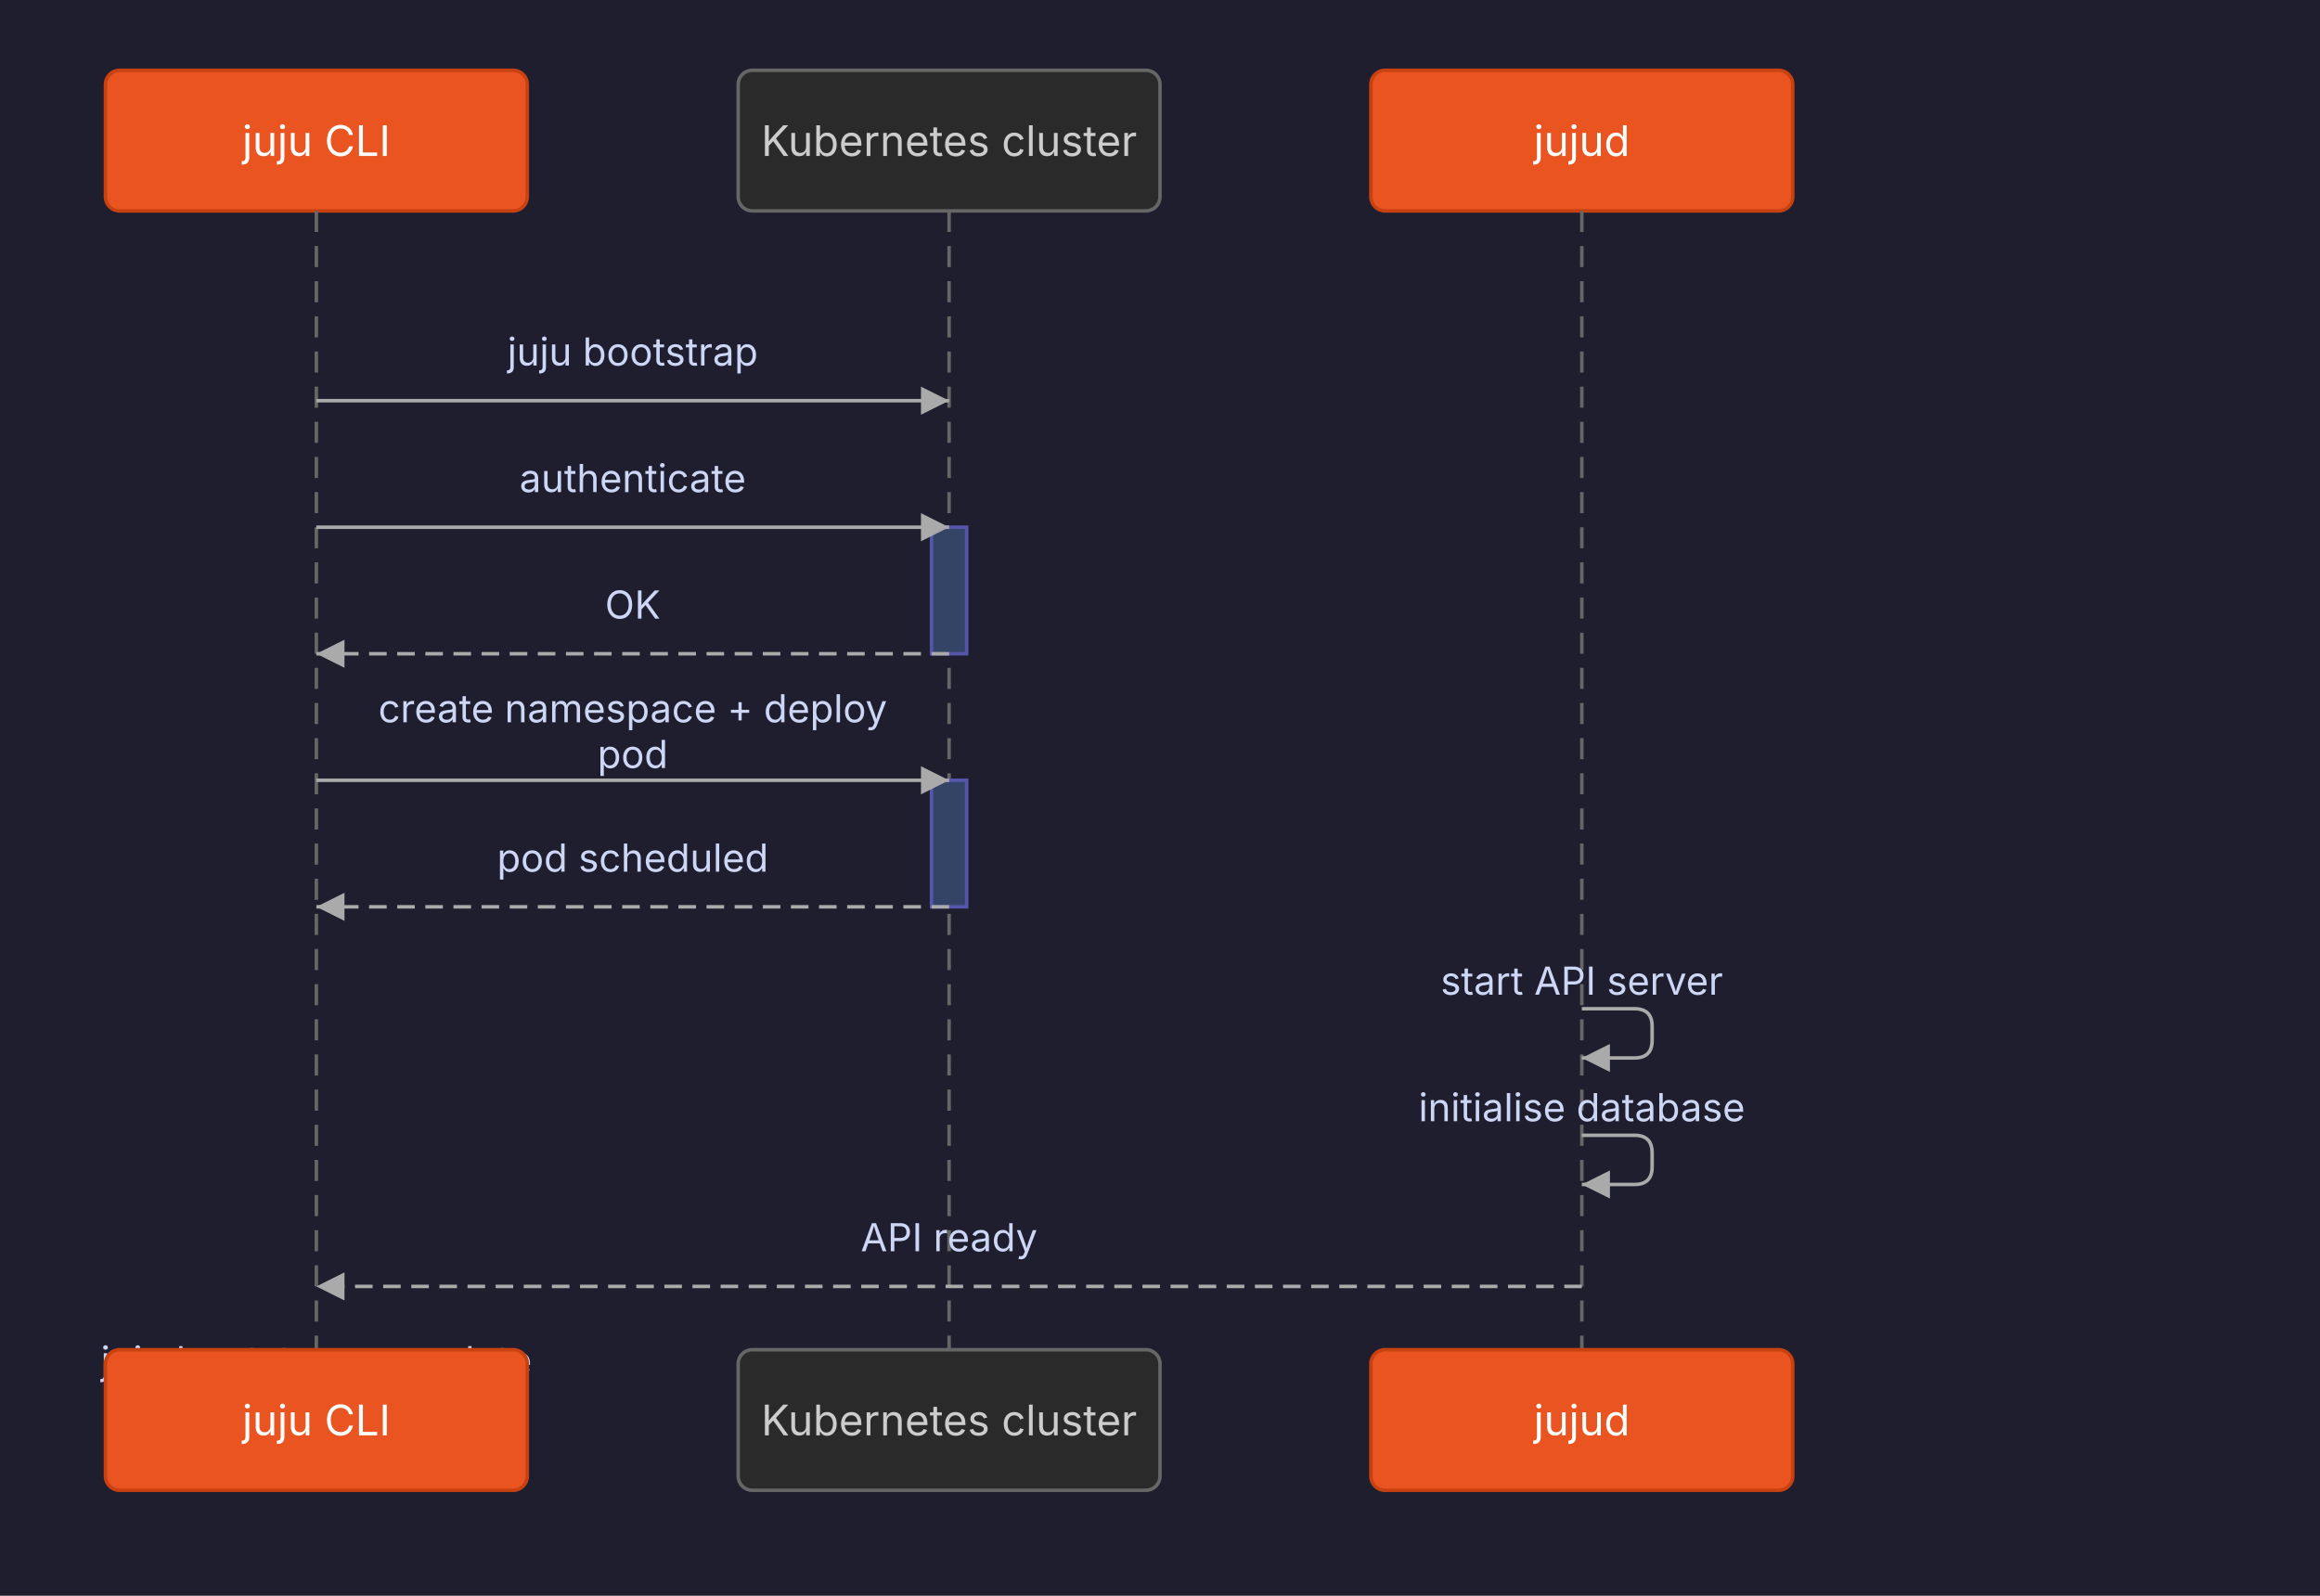
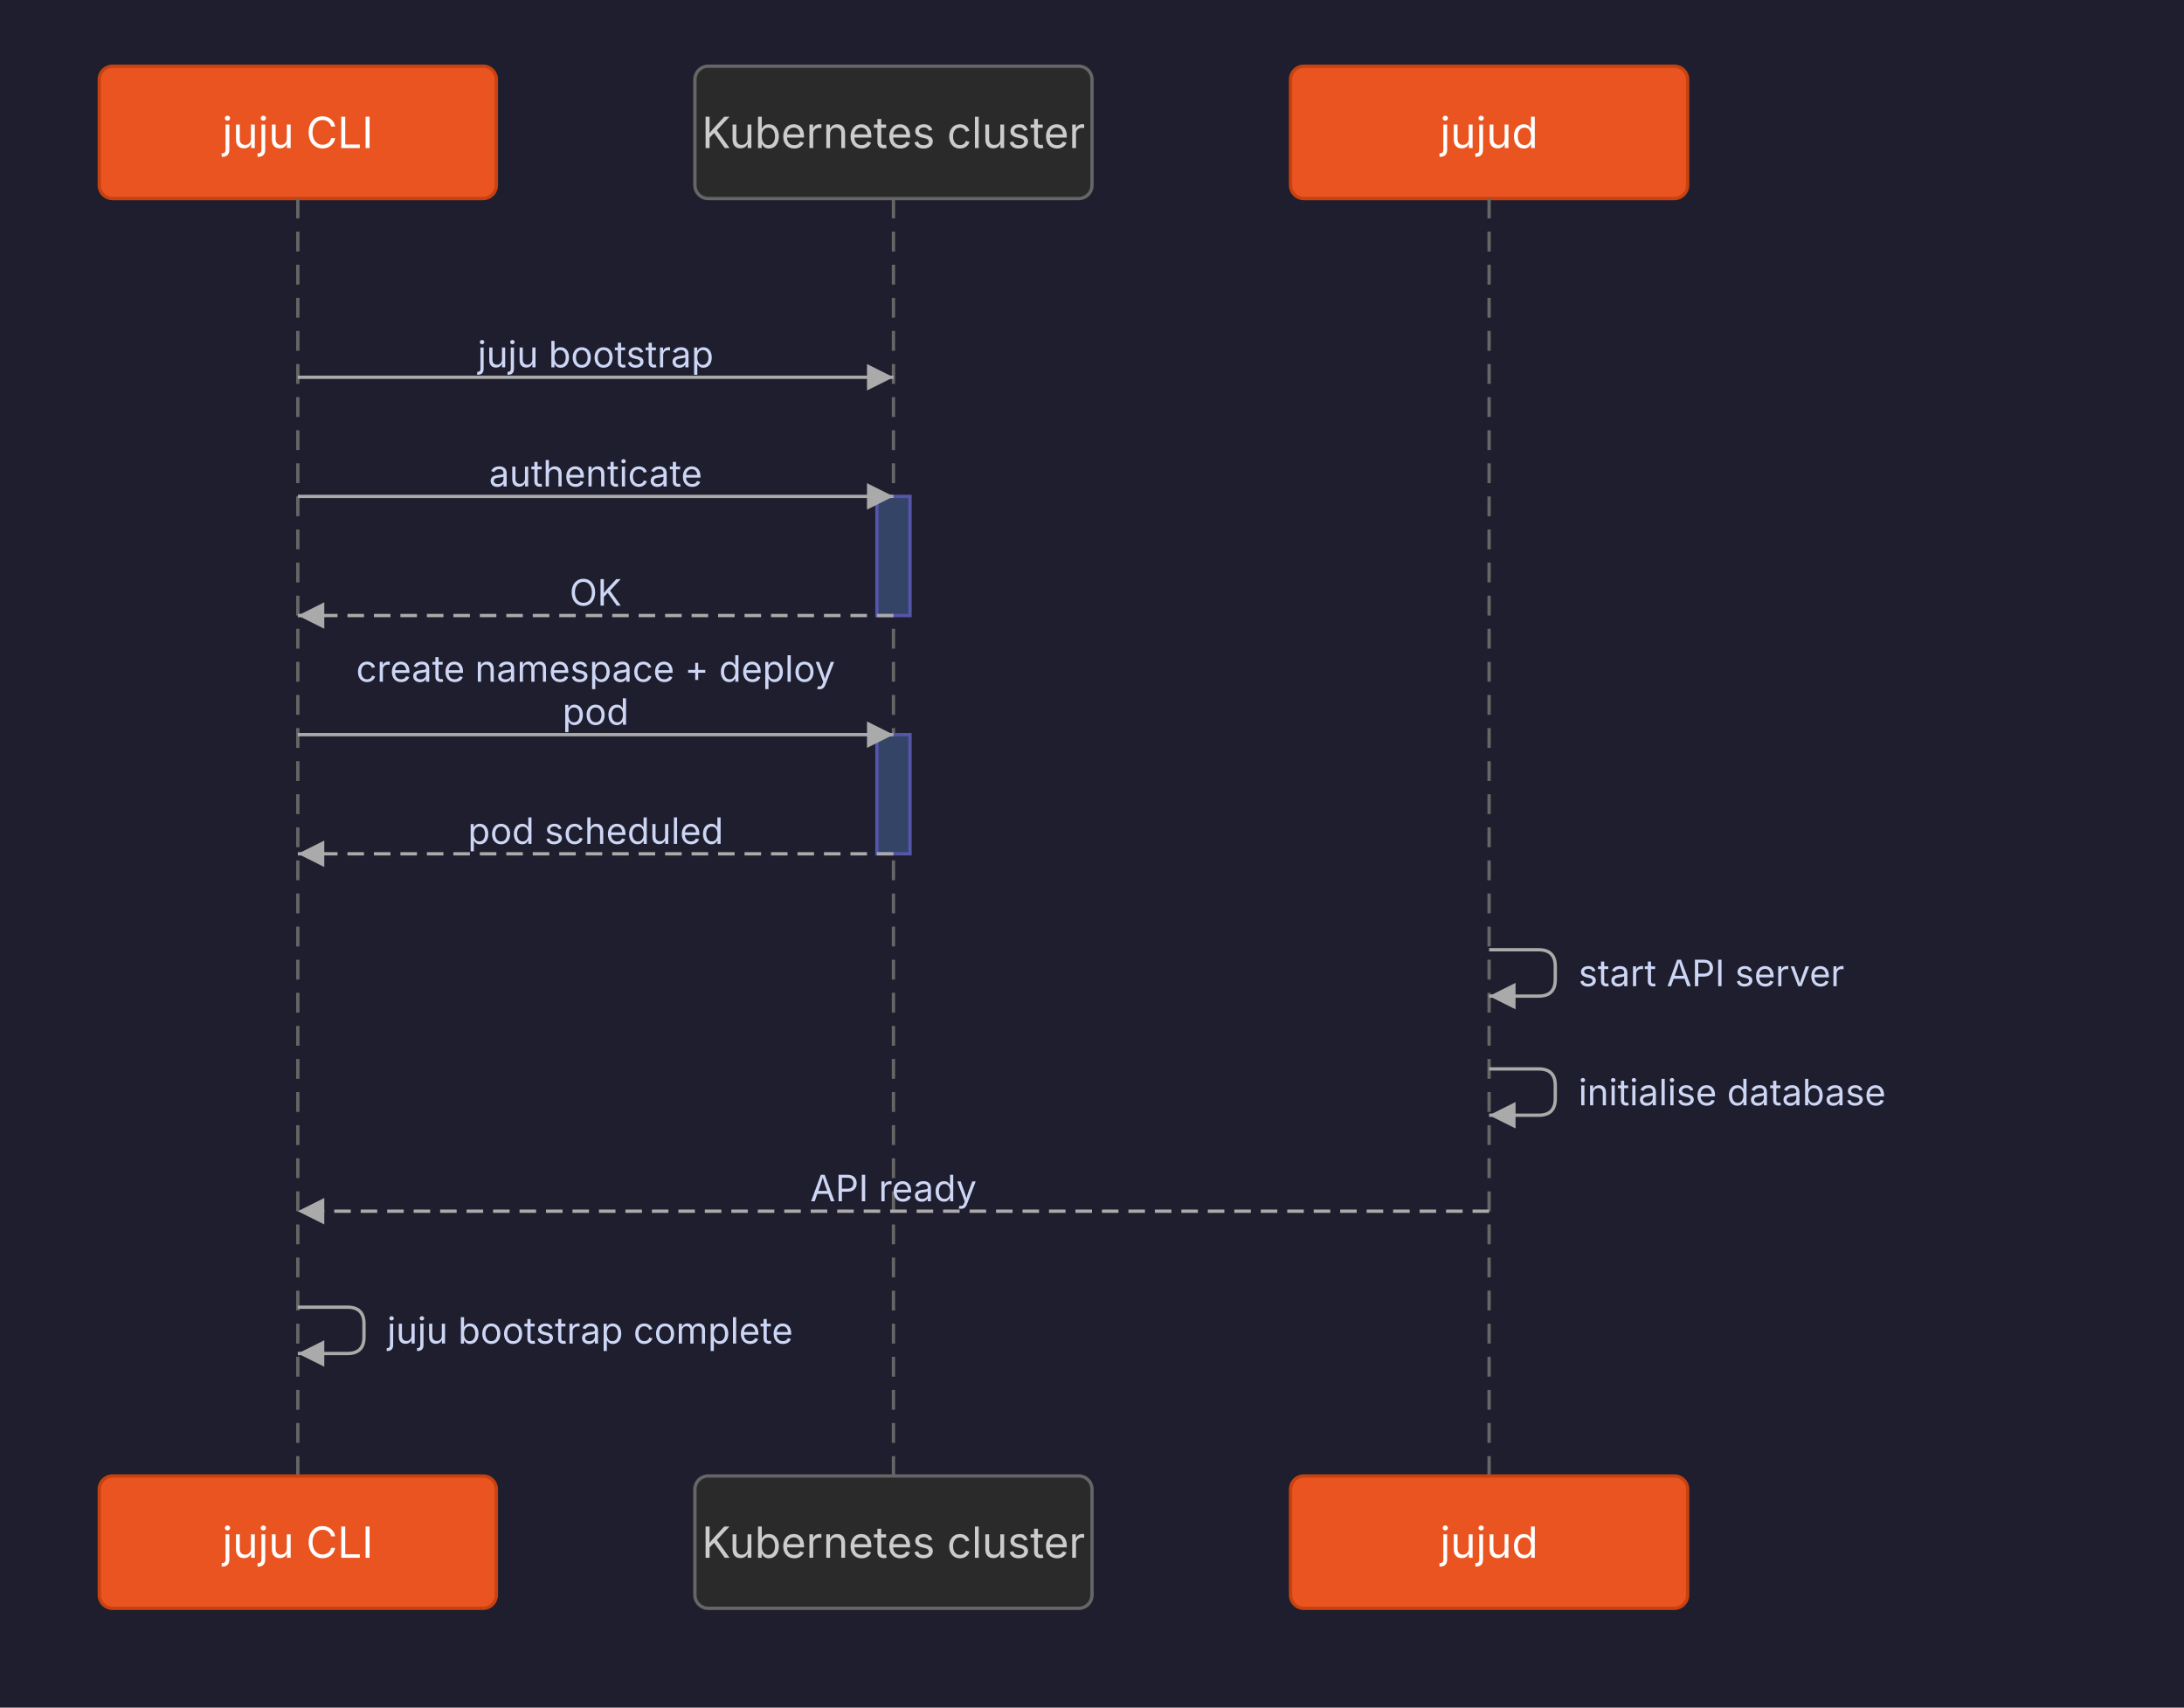
- <svg xmlns="http://www.w3.org/2000/svg" width="660" height="454" viewBox="0 0 660 454">
+ <svg xmlns="http://www.w3.org/2000/svg" width="660" height="516" viewBox="0 0 660 516">
  <defs>
    <marker markerWidth="8" markerHeight="8" viewBox="0 0 8 8" orient="auto" id="seq-arrow" refX="8" refY="4.0">
      <path d="M0,0 L8,4.0 L0,8 Z" fill="#AAAAAA" />
    </marker>
    <marker markerWidth="8" markerHeight="8" viewBox="0 0 8 8" orient="auto" id="seq-arrow-open" refX="8" refY="4.0">
      <path d="M0,0 L8,4.0 L0,8" fill="none" stroke="#AAAAAA" stroke-width="1.5" />
    </marker>
  </defs>
-   <rect x="0" y="0" width="660" height="454" fill="#1E1E2E" />
+   <rect x="0" y="0" width="660" height="516" fill="#1E1E2E" />
  <g>
    <rect x="30.0" y="20" width="120" height="40" fill="#E95420" stroke="#C74210" stroke-width="1" rx="4" ry="4" />
-     <text x="90.0" y="40.0" font-size="12" font-family="'Ubuntu Sans', Ubuntu, system-ui, -apple-system, sans-serif" fill="#FFFFFF" text-anchor="middle" dominant-baseline="central">juju CLI</text>
-     <path d="M90.0,60 L90.0,384" stroke="#666666" stroke-width="1" stroke-dasharray="6,4" />
+     <text x="90.0" y="40.0" font-size="13" font-family="'Ubuntu Sans', Ubuntu, system-ui, -apple-system, sans-serif" fill="#FFFFFF" text-anchor="middle" dominant-baseline="central">juju CLI</text>
    <rect x="210.0" y="20" width="120" height="40" fill="#2A2A2A" stroke="#666666" stroke-width="1" rx="4" ry="4" />
-     <text x="270.0" y="40.0" font-size="12" font-family="'Ubuntu Sans', Ubuntu, system-ui, -apple-system, sans-serif" fill="#CCCCCC" text-anchor="middle" dominant-baseline="central">Kubernetes cluster</text>
-     <path d="M270.0,60 L270.0,384" stroke="#666666" stroke-width="1" stroke-dasharray="6,4" />
+     <text x="270.0" y="40.0" font-size="13" font-family="'Ubuntu Sans', Ubuntu, system-ui, -apple-system, sans-serif" fill="#CCCCCC" text-anchor="middle" dominant-baseline="central">Kubernetes cluster</text>
    <rect x="390.0" y="20" width="120" height="40" fill="#E95420" stroke="#C74210" stroke-width="1" rx="4" ry="4" />
-     <text x="450.0" y="40.0" font-size="12" font-family="'Ubuntu Sans', Ubuntu, system-ui, -apple-system, sans-serif" fill="#FFFFFF" text-anchor="middle" dominant-baseline="central">jujud</text>
-     <path d="M450.0,60 L450.0,384" stroke="#666666" stroke-width="1" stroke-dasharray="6,4" />
+     <text x="450.0" y="40.0" font-size="13" font-family="'Ubuntu Sans', Ubuntu, system-ui, -apple-system, sans-serif" fill="#FFFFFF" text-anchor="middle" dominant-baseline="central">jujud</text>
+     <path d="M90.0,60 L90.0,446" stroke="#666666" stroke-width="1" stroke-dasharray="6,4" />
+     <path d="M270.0,60 L270.0,446" stroke="#666666" stroke-width="1" stroke-dasharray="6,4" />
+     <path d="M450.0,60 L450.0,446" stroke="#666666" stroke-width="1" stroke-dasharray="6,4" />
    <g>
      <rect x="265.0" y="150" width="10" height="36" fill="#334466" stroke="#5555AA" stroke-width="1" />
      <rect x="265.0" y="222" width="10" height="36" fill="#334466" stroke="#5555AA" stroke-width="1" />
    </g>
-     <path d="M90.0,114 L270.0,114" stroke="#AAAAAA" stroke-width="1" marker-end="url(#seq-arrow)" />
-     <text x="180.0" y="100.0" font-size="11" font-family="'Ubuntu Sans', Ubuntu, system-ui, -apple-system, sans-serif" fill="#CDD6F4" text-anchor="middle" dominant-baseline="central">juju bootstrap</text>
-     <path d="M90.0,150 L270.0,150" stroke="#AAAAAA" stroke-width="1" marker-end="url(#seq-arrow)" />
-     <text x="180.0" y="136.0" font-size="11" font-family="'Ubuntu Sans', Ubuntu, system-ui, -apple-system, sans-serif" fill="#CDD6F4" text-anchor="middle" dominant-baseline="central">authenticate</text>
-     <path d="M270.0,186 L90.0,186" stroke="#AAAAAA" stroke-width="1" marker-end="url(#seq-arrow)" stroke-dasharray="5,3" />
-     <text x="180.0" y="172.0" font-size="11" font-family="'Ubuntu Sans', Ubuntu, system-ui, -apple-system, sans-serif" fill="#CDD6F4" text-anchor="middle" dominant-baseline="central">OK</text>
-     <path d="M90.0,222 L270.0,222" stroke="#AAAAAA" stroke-width="1" marker-end="url(#seq-arrow)" />
-     <text x="180.0" y="201.5" font-size="11" font-family="'Ubuntu Sans', Ubuntu, system-ui, -apple-system, sans-serif" fill="#CDD6F4" text-anchor="middle" dominant-baseline="central">create namespace + deploy</text>
-     <text x="180.0" y="214.5" font-size="11" font-family="'Ubuntu Sans', Ubuntu, system-ui, -apple-system, sans-serif" fill="#CDD6F4" text-anchor="middle" dominant-baseline="central">pod</text>
-     <path d="M270.0,258 L90.0,258" stroke="#AAAAAA" stroke-width="1" marker-end="url(#seq-arrow)" stroke-dasharray="5,3" />
-     <text x="180.0" y="244.0" font-size="11" font-family="'Ubuntu Sans', Ubuntu, system-ui, -apple-system, sans-serif" fill="#CDD6F4" text-anchor="middle" dominant-baseline="central">pod scheduled</text>
-     <path d="M 450.0,287.0 L 465.0,287.0 Q 470.0,287.0 470.0,292.0 L 470.0,296.0 Q 470.0,301.0 465.0,301.0 L 450.0,301.0" fill="none" stroke="#AAAAAA" stroke-width="1" marker-end="url(#seq-arrow)" />
-     <text x="450.0" y="279.0" font-size="11" font-family="'Ubuntu Sans', Ubuntu, system-ui, -apple-system, sans-serif" fill="#CDD6F4" text-anchor="middle" dominant-baseline="central">start API server</text>
-     <path d="M 450.0,323.0 L 465.0,323.0 Q 470.0,323.0 470.0,328.0 L 470.0,332.0 Q 470.0,337.0 465.0,337.0 L 450.0,337.0" fill="none" stroke="#AAAAAA" stroke-width="1" marker-end="url(#seq-arrow)" />
-     <text x="450.0" y="315.0" font-size="11" font-family="'Ubuntu Sans', Ubuntu, system-ui, -apple-system, sans-serif" fill="#CDD6F4" text-anchor="middle" dominant-baseline="central">initialise database</text>
-     <path d="M450.0,366 L90.0,366" stroke="#AAAAAA" stroke-width="1" marker-end="url(#seq-arrow)" stroke-dasharray="5,3" />
-     <text x="270.0" y="352.0" font-size="11" font-family="'Ubuntu Sans', Ubuntu, system-ui, -apple-system, sans-serif" fill="#CDD6F4" text-anchor="middle" dominant-baseline="central">API ready</text>
-     <path d="M 90.0,395.0 L 105.0,395.0 Q 110.0,395.0 110.0,400.0 L 110.0,404.0 Q 110.0,409.0 105.0,409.0 L 90.0,409.0" fill="none" stroke="#AAAAAA" stroke-width="1" marker-end="url(#seq-arrow)" />
-     <text x="90.0" y="387.0" font-size="11" font-family="'Ubuntu Sans', Ubuntu, system-ui, -apple-system, sans-serif" fill="#CDD6F4" text-anchor="middle" dominant-baseline="central">juju bootstrap complete</text>
-     <rect x="30.0" y="384" width="120" height="40" fill="#E95420" stroke="#C74210" stroke-width="1" rx="4" ry="4" />
-     <text x="90.0" y="404.0" font-size="12" font-family="'Ubuntu Sans', Ubuntu, system-ui, -apple-system, sans-serif" fill="#FFFFFF" text-anchor="middle" dominant-baseline="central">juju CLI</text>
-     <rect x="210.0" y="384" width="120" height="40" fill="#2A2A2A" stroke="#666666" stroke-width="1" rx="4" ry="4" />
-     <text x="270.0" y="404.0" font-size="12" font-family="'Ubuntu Sans', Ubuntu, system-ui, -apple-system, sans-serif" fill="#CCCCCC" text-anchor="middle" dominant-baseline="central">Kubernetes cluster</text>
-     <rect x="390.0" y="384" width="120" height="40" fill="#E95420" stroke="#C74210" stroke-width="1" rx="4" ry="4" />
-     <text x="450.0" y="404.0" font-size="12" font-family="'Ubuntu Sans', Ubuntu, system-ui, -apple-system, sans-serif" fill="#FFFFFF" text-anchor="middle" dominant-baseline="central">jujud</text>
+     <g>
+       <path d="M90.0,114 L270.0,114" stroke="#AAAAAA" stroke-width="1" marker-end="url(#seq-arrow)" />
+       <text x="180.0" y="107" font-size="11" font-family="'Ubuntu Sans', Ubuntu, system-ui, -apple-system, sans-serif" fill="#CDD6F4" text-anchor="middle" dominant-baseline="central">juju bootstrap</text>
+       <path d="M90.0,150 L270.0,150" stroke="#AAAAAA" stroke-width="1" marker-end="url(#seq-arrow)" />
+       <text x="180.0" y="143" font-size="11" font-family="'Ubuntu Sans', Ubuntu, system-ui, -apple-system, sans-serif" fill="#CDD6F4" text-anchor="middle" dominant-baseline="central">authenticate</text>
+       <path d="M270.0,186 L90.0,186" stroke="#AAAAAA" stroke-width="1" marker-end="url(#seq-arrow)" stroke-dasharray="5,3" />
+       <text x="180.0" y="179" font-size="11" font-family="'Ubuntu Sans', Ubuntu, system-ui, -apple-system, sans-serif" fill="#CDD6F4" text-anchor="middle" dominant-baseline="central">OK</text>
+       <path d="M90.0,222 L270.0,222" stroke="#AAAAAA" stroke-width="1" marker-end="url(#seq-arrow)" />
+       <text x="180.0" y="202" font-size="11" font-family="'Ubuntu Sans', Ubuntu, system-ui, -apple-system, sans-serif" fill="#CDD6F4" text-anchor="middle" dominant-baseline="central">create namespace + deploy</text>
+       <text x="180.0" y="215" font-size="11" font-family="'Ubuntu Sans', Ubuntu, system-ui, -apple-system, sans-serif" fill="#CDD6F4" text-anchor="middle" dominant-baseline="central">pod</text>
+       <path d="M270.0,258 L90.0,258" stroke="#AAAAAA" stroke-width="1" marker-end="url(#seq-arrow)" stroke-dasharray="5,3" />
+       <text x="180.0" y="251" font-size="11" font-family="'Ubuntu Sans', Ubuntu, system-ui, -apple-system, sans-serif" fill="#CDD6F4" text-anchor="middle" dominant-baseline="central">pod scheduled</text>
+       <path d="M 450.0,287.0 L 465.0,287.0 Q 470.0,287.0 470.0,292.0 L 470.0,296.0 Q 470.0,301.0 465.0,301.0 L 450.0,301.0" fill="none" stroke="#AAAAAA" stroke-width="1" marker-end="url(#seq-arrow)" />
+       <rect x="474.0" y="286" width="102" height="16" fill="#1E1E2E" stroke="none" />
+       <text x="477.0" y="294" font-size="11" font-family="'Ubuntu Sans', Ubuntu, system-ui, -apple-system, sans-serif" fill="#CDD6F4" text-anchor="start" dominant-baseline="central">start API server</text>
+       <path d="M 450.0,323.0 L 465.0,323.0 Q 470.0,323.0 470.0,328.0 L 470.0,332.0 Q 470.0,337.0 465.0,337.0 L 450.0,337.0" fill="none" stroke="#AAAAAA" stroke-width="1" marker-end="url(#seq-arrow)" />
+       <rect x="474.0" y="322" width="120" height="16" fill="#1E1E2E" stroke="none" />
+       <text x="477.0" y="330" font-size="11" font-family="'Ubuntu Sans', Ubuntu, system-ui, -apple-system, sans-serif" fill="#CDD6F4" text-anchor="start" dominant-baseline="central">initialise database</text>
+       <path d="M450.0,366 L90.0,366" stroke="#AAAAAA" stroke-width="1" marker-end="url(#seq-arrow)" stroke-dasharray="5,3" />
+       <text x="270.0" y="359" font-size="11" font-family="'Ubuntu Sans', Ubuntu, system-ui, -apple-system, sans-serif" fill="#CDD6F4" text-anchor="middle" dominant-baseline="central">API ready</text>
+       <path d="M 90.0,395.0 L 105.0,395.0 Q 110.0,395.0 110.0,400.0 L 110.0,404.0 Q 110.0,409.0 105.0,409.0 L 90.0,409.0" fill="none" stroke="#AAAAAA" stroke-width="1" marker-end="url(#seq-arrow)" />
+       <rect x="114.0" y="394" width="144" height="16" fill="#1E1E2E" stroke="none" />
+       <text x="117.0" y="402" font-size="11" font-family="'Ubuntu Sans', Ubuntu, system-ui, -apple-system, sans-serif" fill="#CDD6F4" text-anchor="start" dominant-baseline="central">juju bootstrap complete</text>
+     </g>
+     <rect x="30.0" y="446" width="120" height="40" fill="#E95420" stroke="#C74210" stroke-width="1" rx="4" ry="4" />
+     <text x="90.0" y="466.0" font-size="13" font-family="'Ubuntu Sans', Ubuntu, system-ui, -apple-system, sans-serif" fill="#FFFFFF" text-anchor="middle" dominant-baseline="central">juju CLI</text>
+     <rect x="210.0" y="446" width="120" height="40" fill="#2A2A2A" stroke="#666666" stroke-width="1" rx="4" ry="4" />
+     <text x="270.0" y="466.0" font-size="13" font-family="'Ubuntu Sans', Ubuntu, system-ui, -apple-system, sans-serif" fill="#CCCCCC" text-anchor="middle" dominant-baseline="central">Kubernetes cluster</text>
+     <rect x="390.0" y="446" width="120" height="40" fill="#E95420" stroke="#C74210" stroke-width="1" rx="4" ry="4" />
+     <text x="450.0" y="466.0" font-size="13" font-family="'Ubuntu Sans', Ubuntu, system-ui, -apple-system, sans-serif" fill="#FFFFFF" text-anchor="middle" dominant-baseline="central">jujud</text>
  </g>
</svg>
